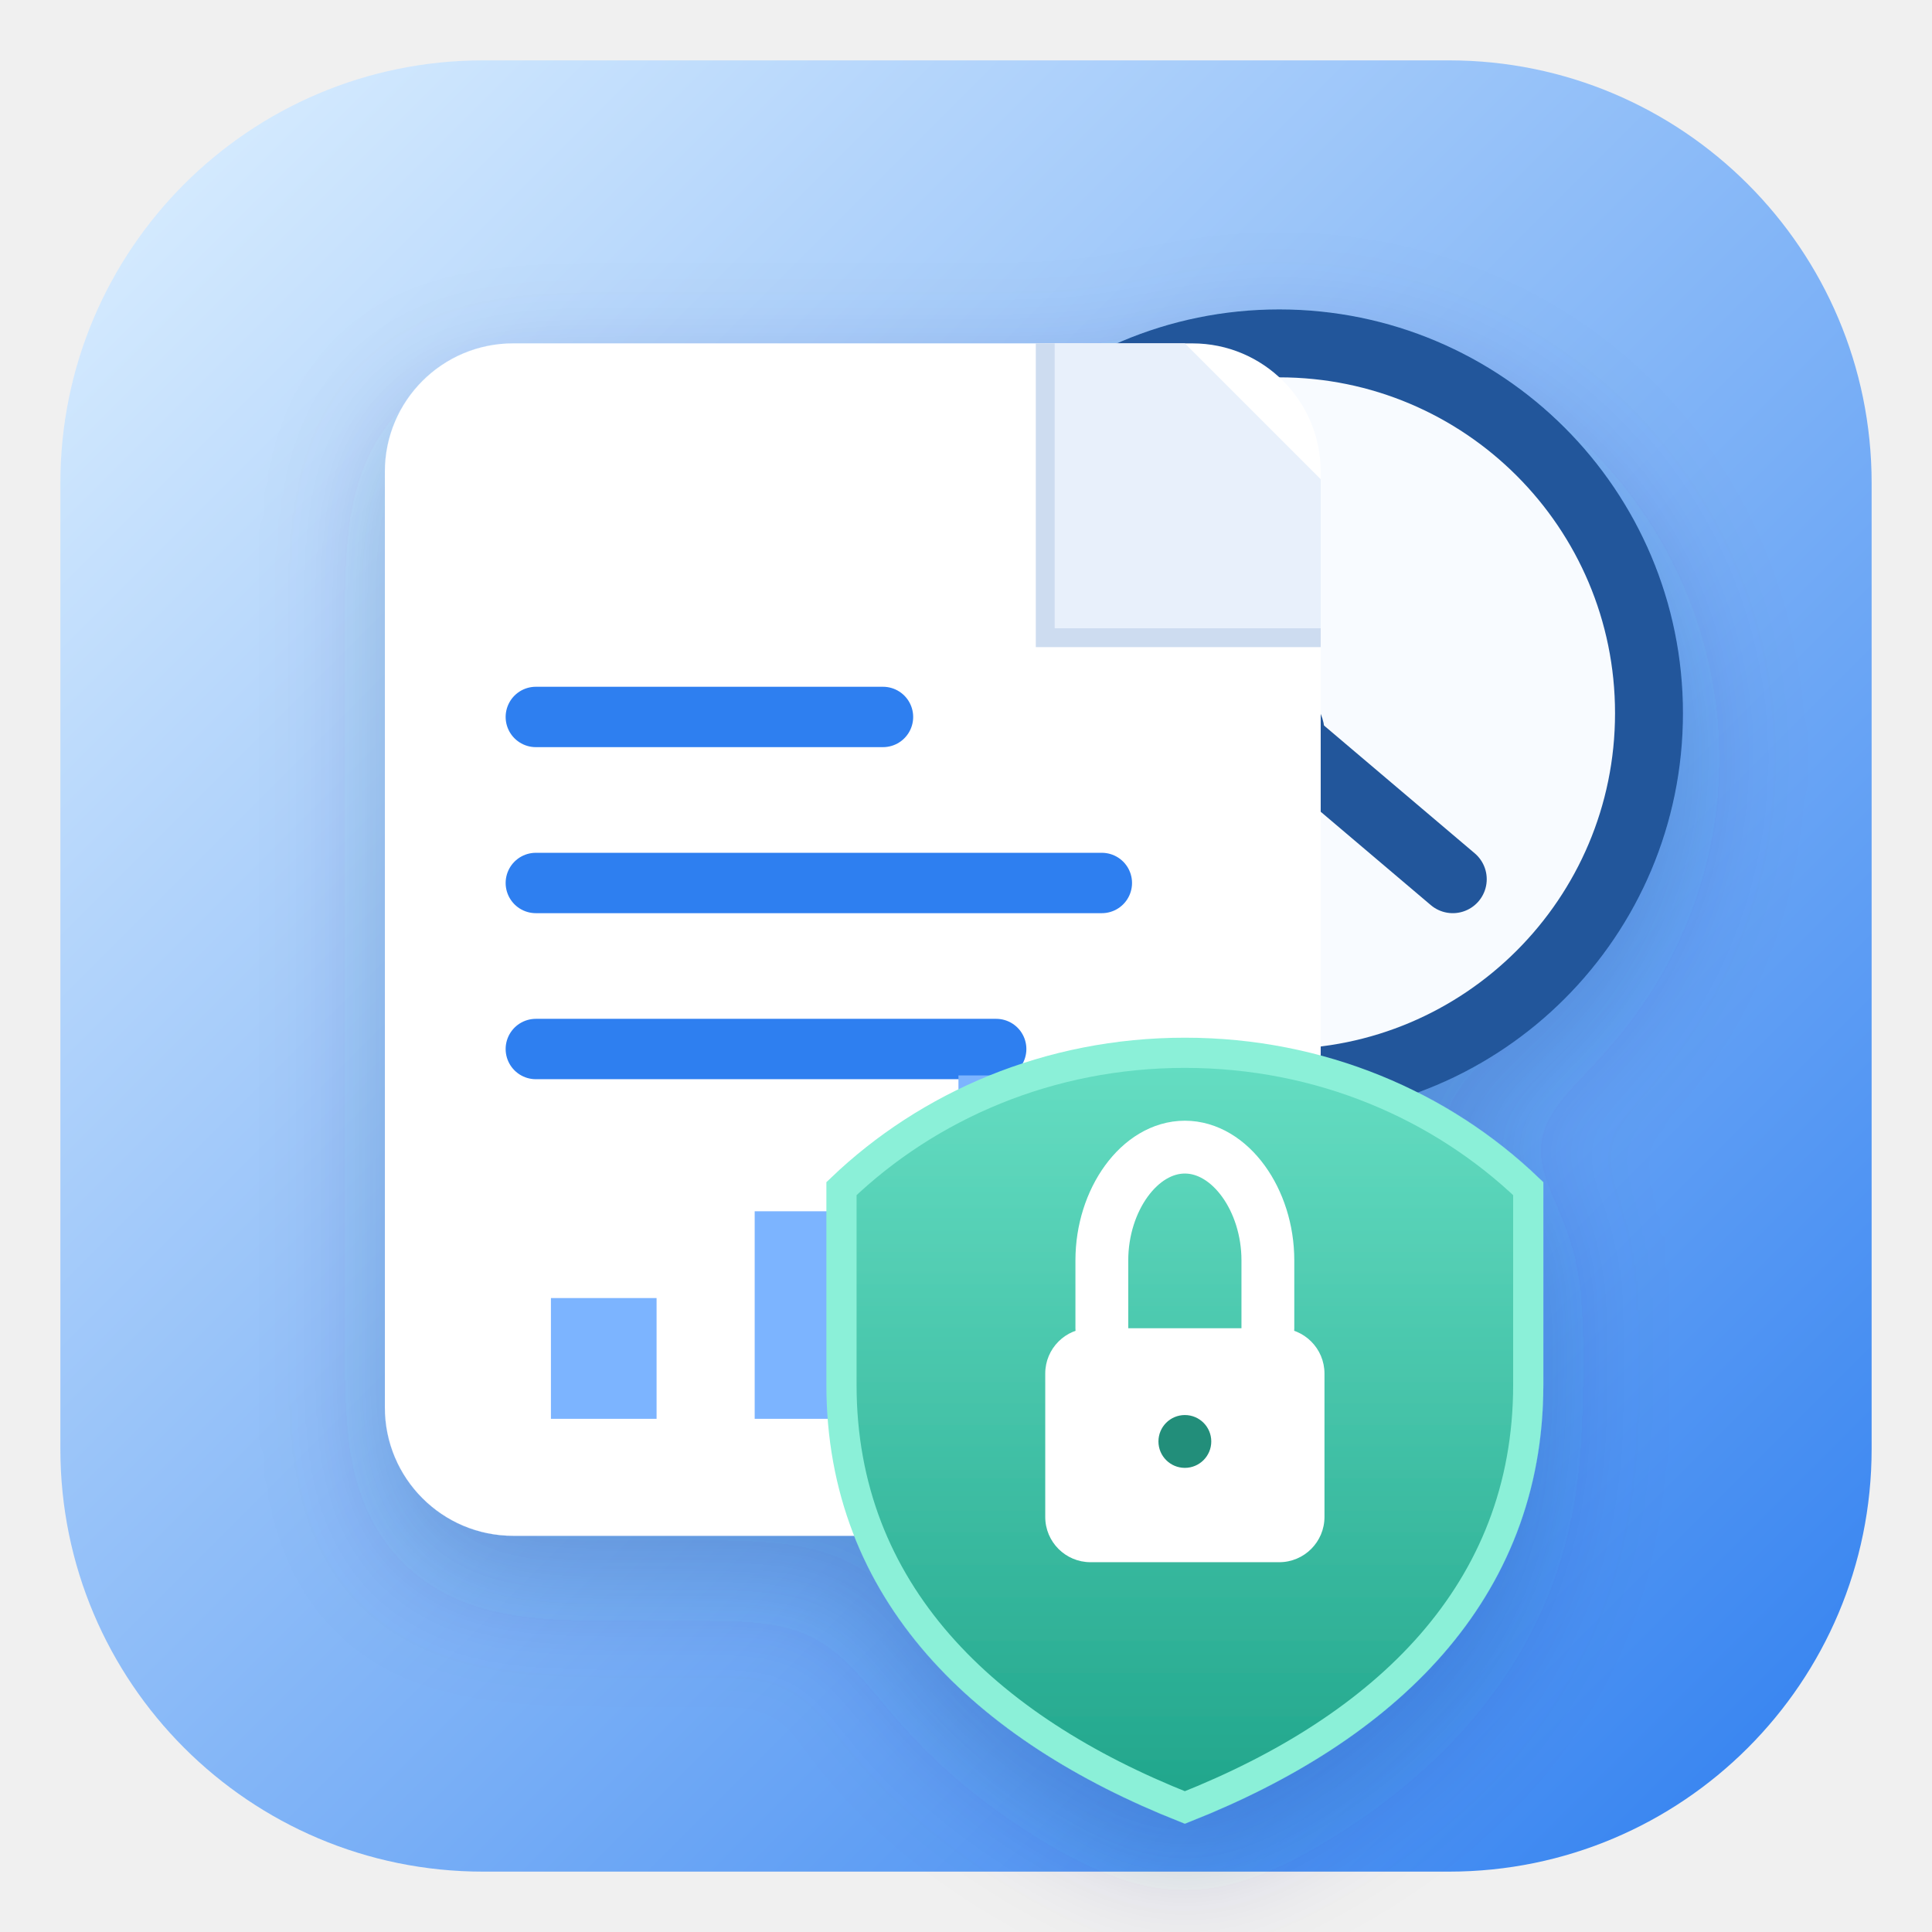
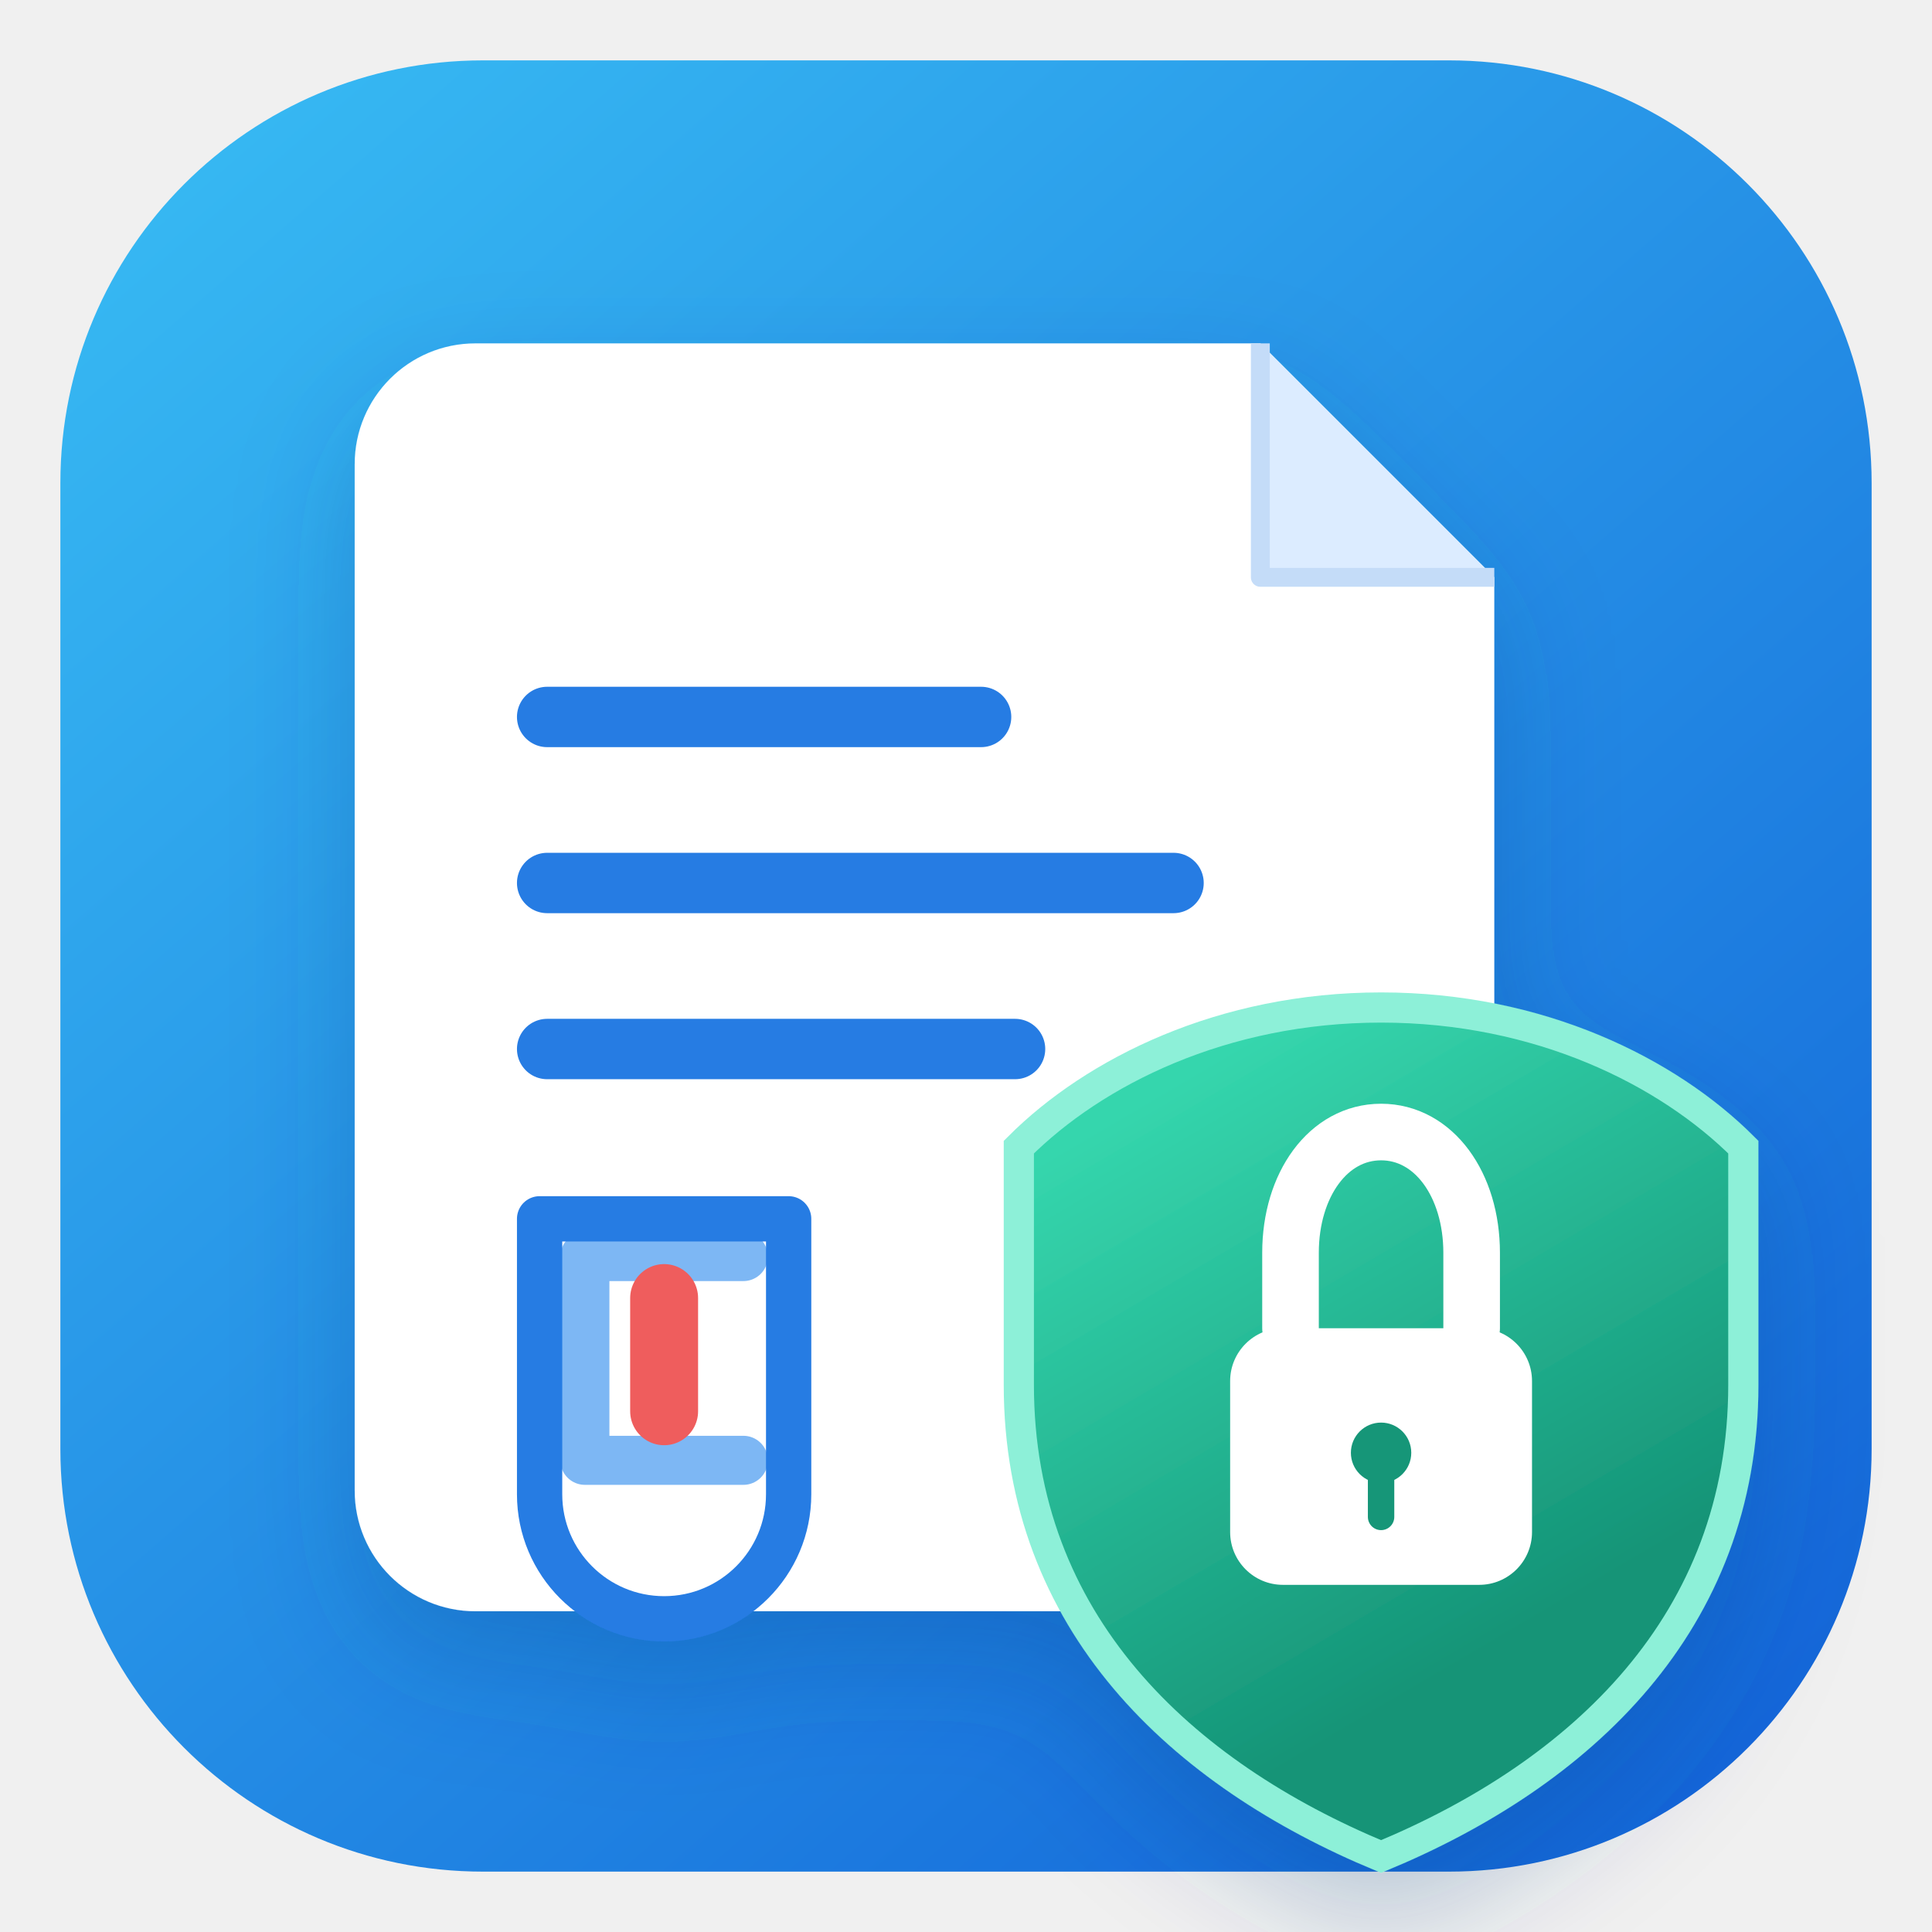
- <svg xmlns="http://www.w3.org/2000/svg" viewBox="0 0 512 512">
+ <svg xmlns="http://www.w3.org/2000/svg" viewBox="0 0 512 512" role="img" aria-label="Riferto">
  <defs>
-     <linearGradient id="bg" x1="0" y1="0" x2="1" y2="1">
-       <stop offset="0" stop-color="#dff1ff" />
-       <stop offset="1" stop-color="#2f7ff0" />
+     <linearGradient id="bg" x1="64" y1="36" x2="448" y2="476" gradientUnits="userSpaceOnUse">
+       <stop stop-color="#36b7f2" />
+       <stop offset="1" stop-color="#1467d9" />
    </linearGradient>
-     <linearGradient id="shield" x1="0" y1="0" x2="0" y2="1">
-       <stop offset="0" stop-color="#66dec3" />
-       <stop offset="1" stop-color="#20a58b" />
+     <linearGradient id="shield" x1="326" y1="278" x2="413" y2="426" gradientUnits="userSpaceOnUse">
+       <stop stop-color="#35d6ad" />
+       <stop offset="1" stop-color="#159477" />
    </linearGradient>
-     <filter id="shadow" x="-20%" y="-20%" width="140%" height="140%">
-       <feDropShadow dx="0" dy="12" stdDeviation="16" flood-color="#173c78" flood-opacity=".22" />
+     <filter id="shadow" x="-25%" y="-25%" width="150%" height="160%">
+       <feDropShadow dx="0" dy="14" stdDeviation="16" flood-color="#0a3d82" flood-opacity=".24" />
    </filter>
  </defs>
  <rect x="16" y="16" width="480" height="480" rx="112" fill="url(#bg)" />
  <g filter="url(#shadow)">
-     <circle cx="339" cy="189" r="98" fill="#f8fbff" stroke="#23579b" stroke-width="18" />
-     <path d="M339 128v66l46 39" fill="none" stroke="#23579b" stroke-width="18" stroke-linecap="round" stroke-linejoin="round" />
-     <circle cx="339" cy="194" r="12" fill="#23579b" />
-     <rect x="102" y="91" width="248" height="316" rx="34" fill="#fff" />
-     <path d="M277 91h37l36 36v42h-73z" fill="#e8f0fb" />
-     <path d="M277 91v78h73" fill="none" stroke="#cddcf0" stroke-width="5" />
-     <path d="M142 190h92m-92 44h150m-150 44h122" stroke="#2f7ff0" stroke-width="16" stroke-linecap="round" />
-     <path d="M146 344h28v32h-28zm54-23h28v55h-28zm54-36h28v91h-28z" fill="#7cb4ff" />
-     <path d="M314 279c36 0 68 14 91 36v52c0 55-38 91-91 112-53-21-91-57-91-112v-52c23-22 55-36 91-36z" fill="url(#shield)" stroke="#8bf0d8" stroke-width="8" />
-     <rect x="277" y="352" width="74" height="62" rx="12" fill="#fff" />
-     <path d="M292 352v-18c0-16 10-30 22-30s22 14 22 30v18" fill="none" stroke="#fff" stroke-width="14" stroke-linecap="round" />
-     <circle cx="314" cy="382" r="7" fill="#238e7a" />
+     <path d="M126 91h208l62 62v242a32 32 0 0 1-32 32H126a32 32 0 0 1-32-32V123a32 32 0 0 1 32-32Z" fill="#fff" />
+     <path d="M334 91v62h62" fill="#dcecff" />
+     <path d="M334 91v62h62" fill="none" stroke="#c4dcf8" stroke-width="5" stroke-linejoin="round" />
+     <path d="M145 190h115M145 234h166M145 278h124" fill="none" stroke="#267be3" stroke-width="16" stroke-linecap="round" />
+     <path d="M155 333v54m0-54h42m-42 54h42" stroke="#7db7f4" stroke-width="13" stroke-linecap="round" />
+     <path d="M176 344v30" stroke="#ef5d5d" stroke-width="18" stroke-linecap="round" />
+     <path d="M143 323h66v73a33 33 0 0 1-66 0Z" fill="none" stroke="#267be3" stroke-width="12" stroke-linejoin="round" />
+     <path d="M366 267c42 0 76 17 96 37v63c0 63-43 103-96 125-53-22-96-62-96-125v-63c20-20 54-37 96-37Z" fill="url(#shield)" stroke="#8df0d8" stroke-width="8" />
+     <rect x="326" y="352" width="80" height="68" rx="14" fill="#fff" />
+     <path d="M342 352v-20c0-18 10-32 24-32s24 14 24 32v20" fill="none" stroke="#fff" stroke-width="15" stroke-linecap="round" />
+     <circle cx="366" cy="385" r="8" fill="#169678" />
+     <path d="M366 391v11" stroke="#169678" stroke-width="7" stroke-linecap="round" />
  </g>
</svg>
